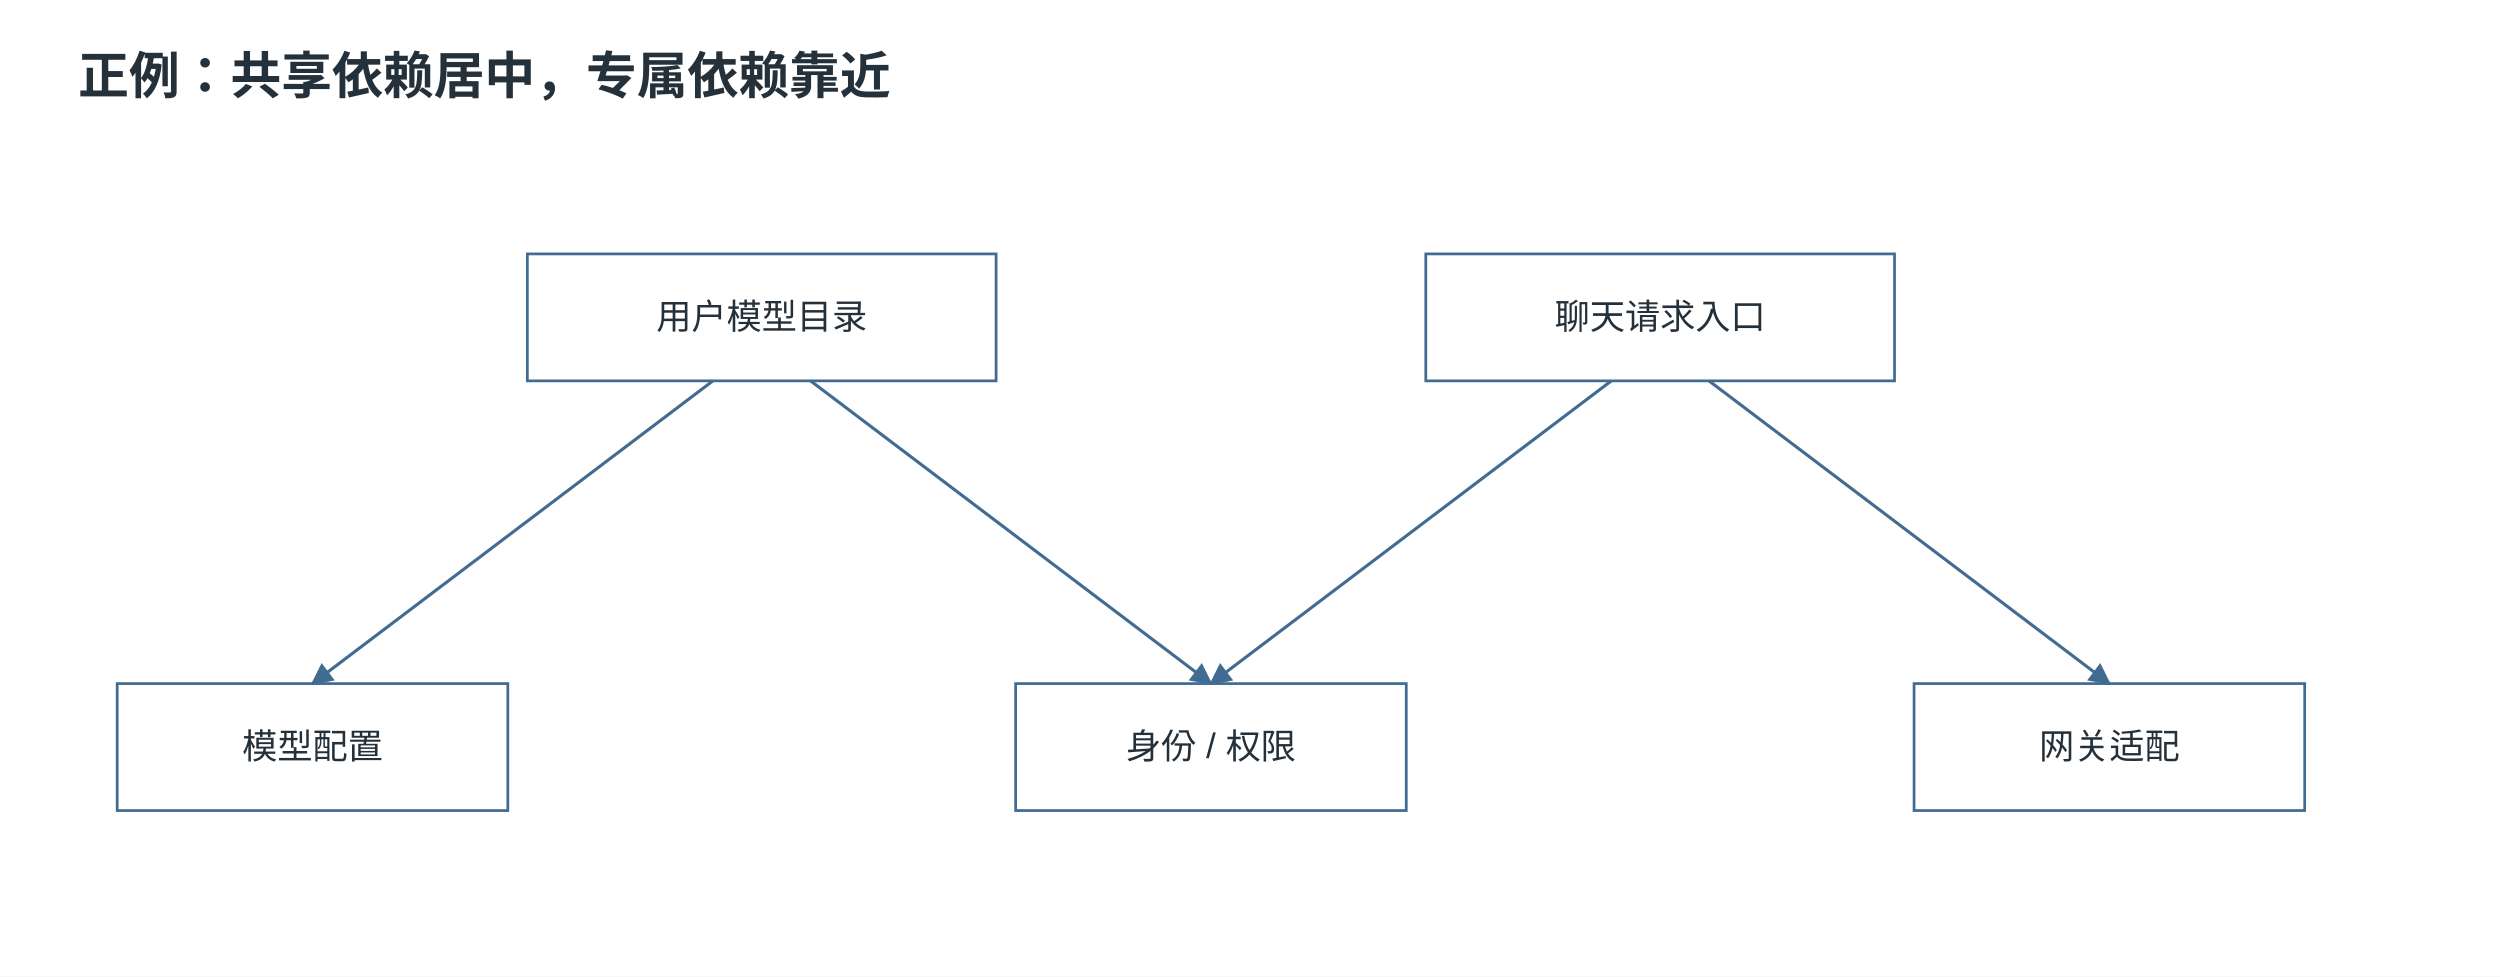
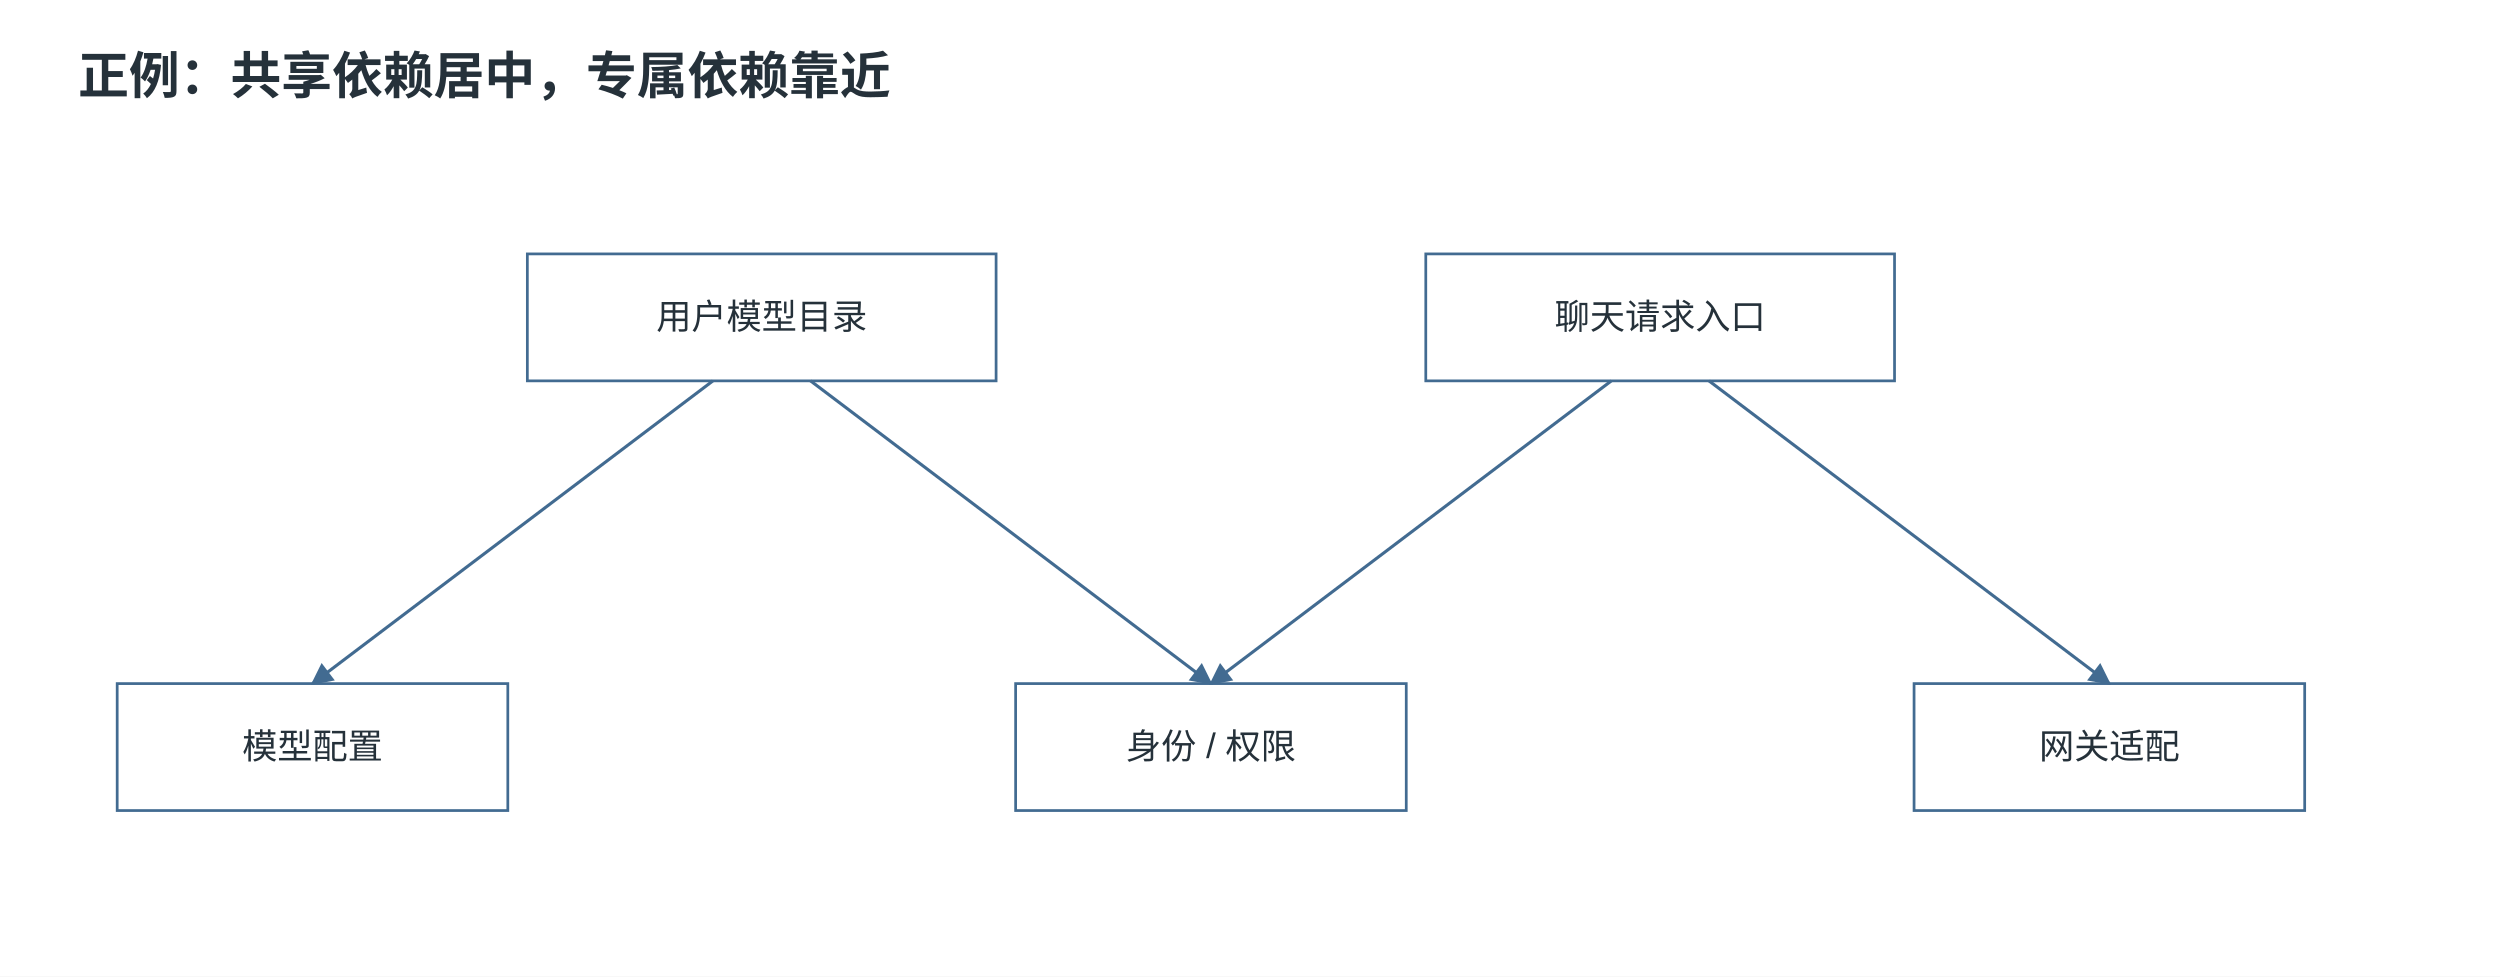
<svg xmlns="http://www.w3.org/2000/svg" width="1280" height="500" viewBox="0 0 1280 500" role="img" aria-labelledby="title desc">
  <defs>
    <marker id="arrow" viewBox="0 0 10 10" refX="9" refY="5" markerWidth="7" markerHeight="7" orient="auto">
      <path d="M0 0 L10 5 L0 10 Z" fill="#426B91" />
    </marker>
  </defs>
-   <style>text{font:18px Arial,"Microsoft YaHei",sans-serif;fill:#25313A}.heading{font-size:26px;font-weight:600}.small{font-size:14px}.box{fill:white;stroke:#426B91;stroke-width:1.4}.panel{fill:#F5F7FA;stroke:#CBD5DF}.label{fill:#E9EEF3;stroke:#CBD5DF}.edge{fill:none;stroke:#426B91;stroke-width:1.6}</style>
+   <style>text{font-family:Arial, 'Microsoft YaHei', 'PingFang SC', 'Noto Sans CJK SC', 'Source Han Sans CN', sans-serif;font-size:18px;fill:#25313A}.heading{font-size:26px;font-weight:600}.small{font-size:14px}.box{fill:white;stroke:#426B91;stroke-width:1.4}.panel{fill:#F5F7FA;stroke:#CBD5DF}.label{fill:#E9EEF3;stroke:#CBD5DF}.edge{fill:none;stroke:#426B91;stroke-width:1.6}</style>
  <rect width="1280" height="500" fill="white" />
-   <text x="40" y="48" class="heading">正例：共享依赖居中，专属依赖靠近</text>
-   <rect x="270" y="130" width="240" height="65" class="box" />
-   <text x="390" y="168.5" text-anchor="middle">用户模型目录</text>
-   <rect x="730" y="130" width="240" height="65" class="box" />
-   <text x="850" y="168.5" text-anchor="middle">聊天请求入口</text>
-   <rect x="60" y="350" width="200" height="65" class="box" />
-   <text x="160" y="388.5" text-anchor="middle">模型配置</text>
-   <rect x="520" y="350" width="200" height="65" class="box" />
-   <text x="620" y="388.5" text-anchor="middle">身份 / 权限</text>
-   <rect x="980" y="350" width="200" height="65" class="box" />
-   <text x="1080" y="388.5" text-anchor="middle">网关适配</text>
-   <path d="M365 195 L160 350" class="edge" marker-end="url(#arrow)" />
-   <path d="M415 195 L620 350" class="edge" marker-end="url(#arrow)" />
-   <path d="M825 195 L620 350" class="edge" marker-end="url(#arrow)" />
-   <path d="M875 195 L1080 350" class="edge" marker-end="url(#arrow)" />
+   <text x="40" y="48" class="heading" font-size="26px" font-family="Arial, 'Microsoft YaHei', 'PingFang SC', 'Noto Sans CJK SC', 'Source Han Sans CN', sans-serif" fill="#25313A" font-weight="600">正例：共享依赖居中，专属依赖靠近</text>
+   <rect x="270" y="130" width="240" height="65" class="box" fill="white" stroke="#426B91" stroke-width="1.4" />
+   <text x="390" y="168.5" text-anchor="middle" font-size="18px" font-family="Arial, 'Microsoft YaHei', 'PingFang SC', 'Noto Sans CJK SC', 'Source Han Sans CN', sans-serif" fill="#25313A">用户模型目录</text>
+   <rect x="730" y="130" width="240" height="65" class="box" fill="white" stroke="#426B91" stroke-width="1.4" />
+   <text x="850" y="168.5" text-anchor="middle" font-size="18px" font-family="Arial, 'Microsoft YaHei', 'PingFang SC', 'Noto Sans CJK SC', 'Source Han Sans CN', sans-serif" fill="#25313A">聊天请求入口</text>
+   <rect x="60" y="350" width="200" height="65" class="box" fill="white" stroke="#426B91" stroke-width="1.4" />
+   <text x="160" y="388.5" text-anchor="middle" font-size="18px" font-family="Arial, 'Microsoft YaHei', 'PingFang SC', 'Noto Sans CJK SC', 'Source Han Sans CN', sans-serif" fill="#25313A">模型配置</text>
+   <rect x="520" y="350" width="200" height="65" class="box" fill="white" stroke="#426B91" stroke-width="1.4" />
+   <text x="620" y="388.5" text-anchor="middle" font-size="18px" font-family="Arial, 'Microsoft YaHei', 'PingFang SC', 'Noto Sans CJK SC', 'Source Han Sans CN', sans-serif" fill="#25313A">身份 / 权限</text>
+   <rect x="980" y="350" width="200" height="65" class="box" fill="white" stroke="#426B91" stroke-width="1.4" />
+   <text x="1080" y="388.5" text-anchor="middle" font-size="18px" font-family="Arial, 'Microsoft YaHei', 'PingFang SC', 'Noto Sans CJK SC', 'Source Han Sans CN', sans-serif" fill="#25313A">网关适配</text>
+   <path d="M365 195 L160 350" class="edge" marker-end="url(#arrow)" fill="none" stroke="#426B91" stroke-width="1.6" />
+   <path d="M415 195 L620 350" class="edge" marker-end="url(#arrow)" fill="none" stroke="#426B91" stroke-width="1.6" />
+   <path d="M825 195 L620 350" class="edge" marker-end="url(#arrow)" fill="none" stroke="#426B91" stroke-width="1.6" />
+   <path d="M875 195 L1080 350" class="edge" marker-end="url(#arrow)" fill="none" stroke="#426B91" stroke-width="1.6" />
</svg>
